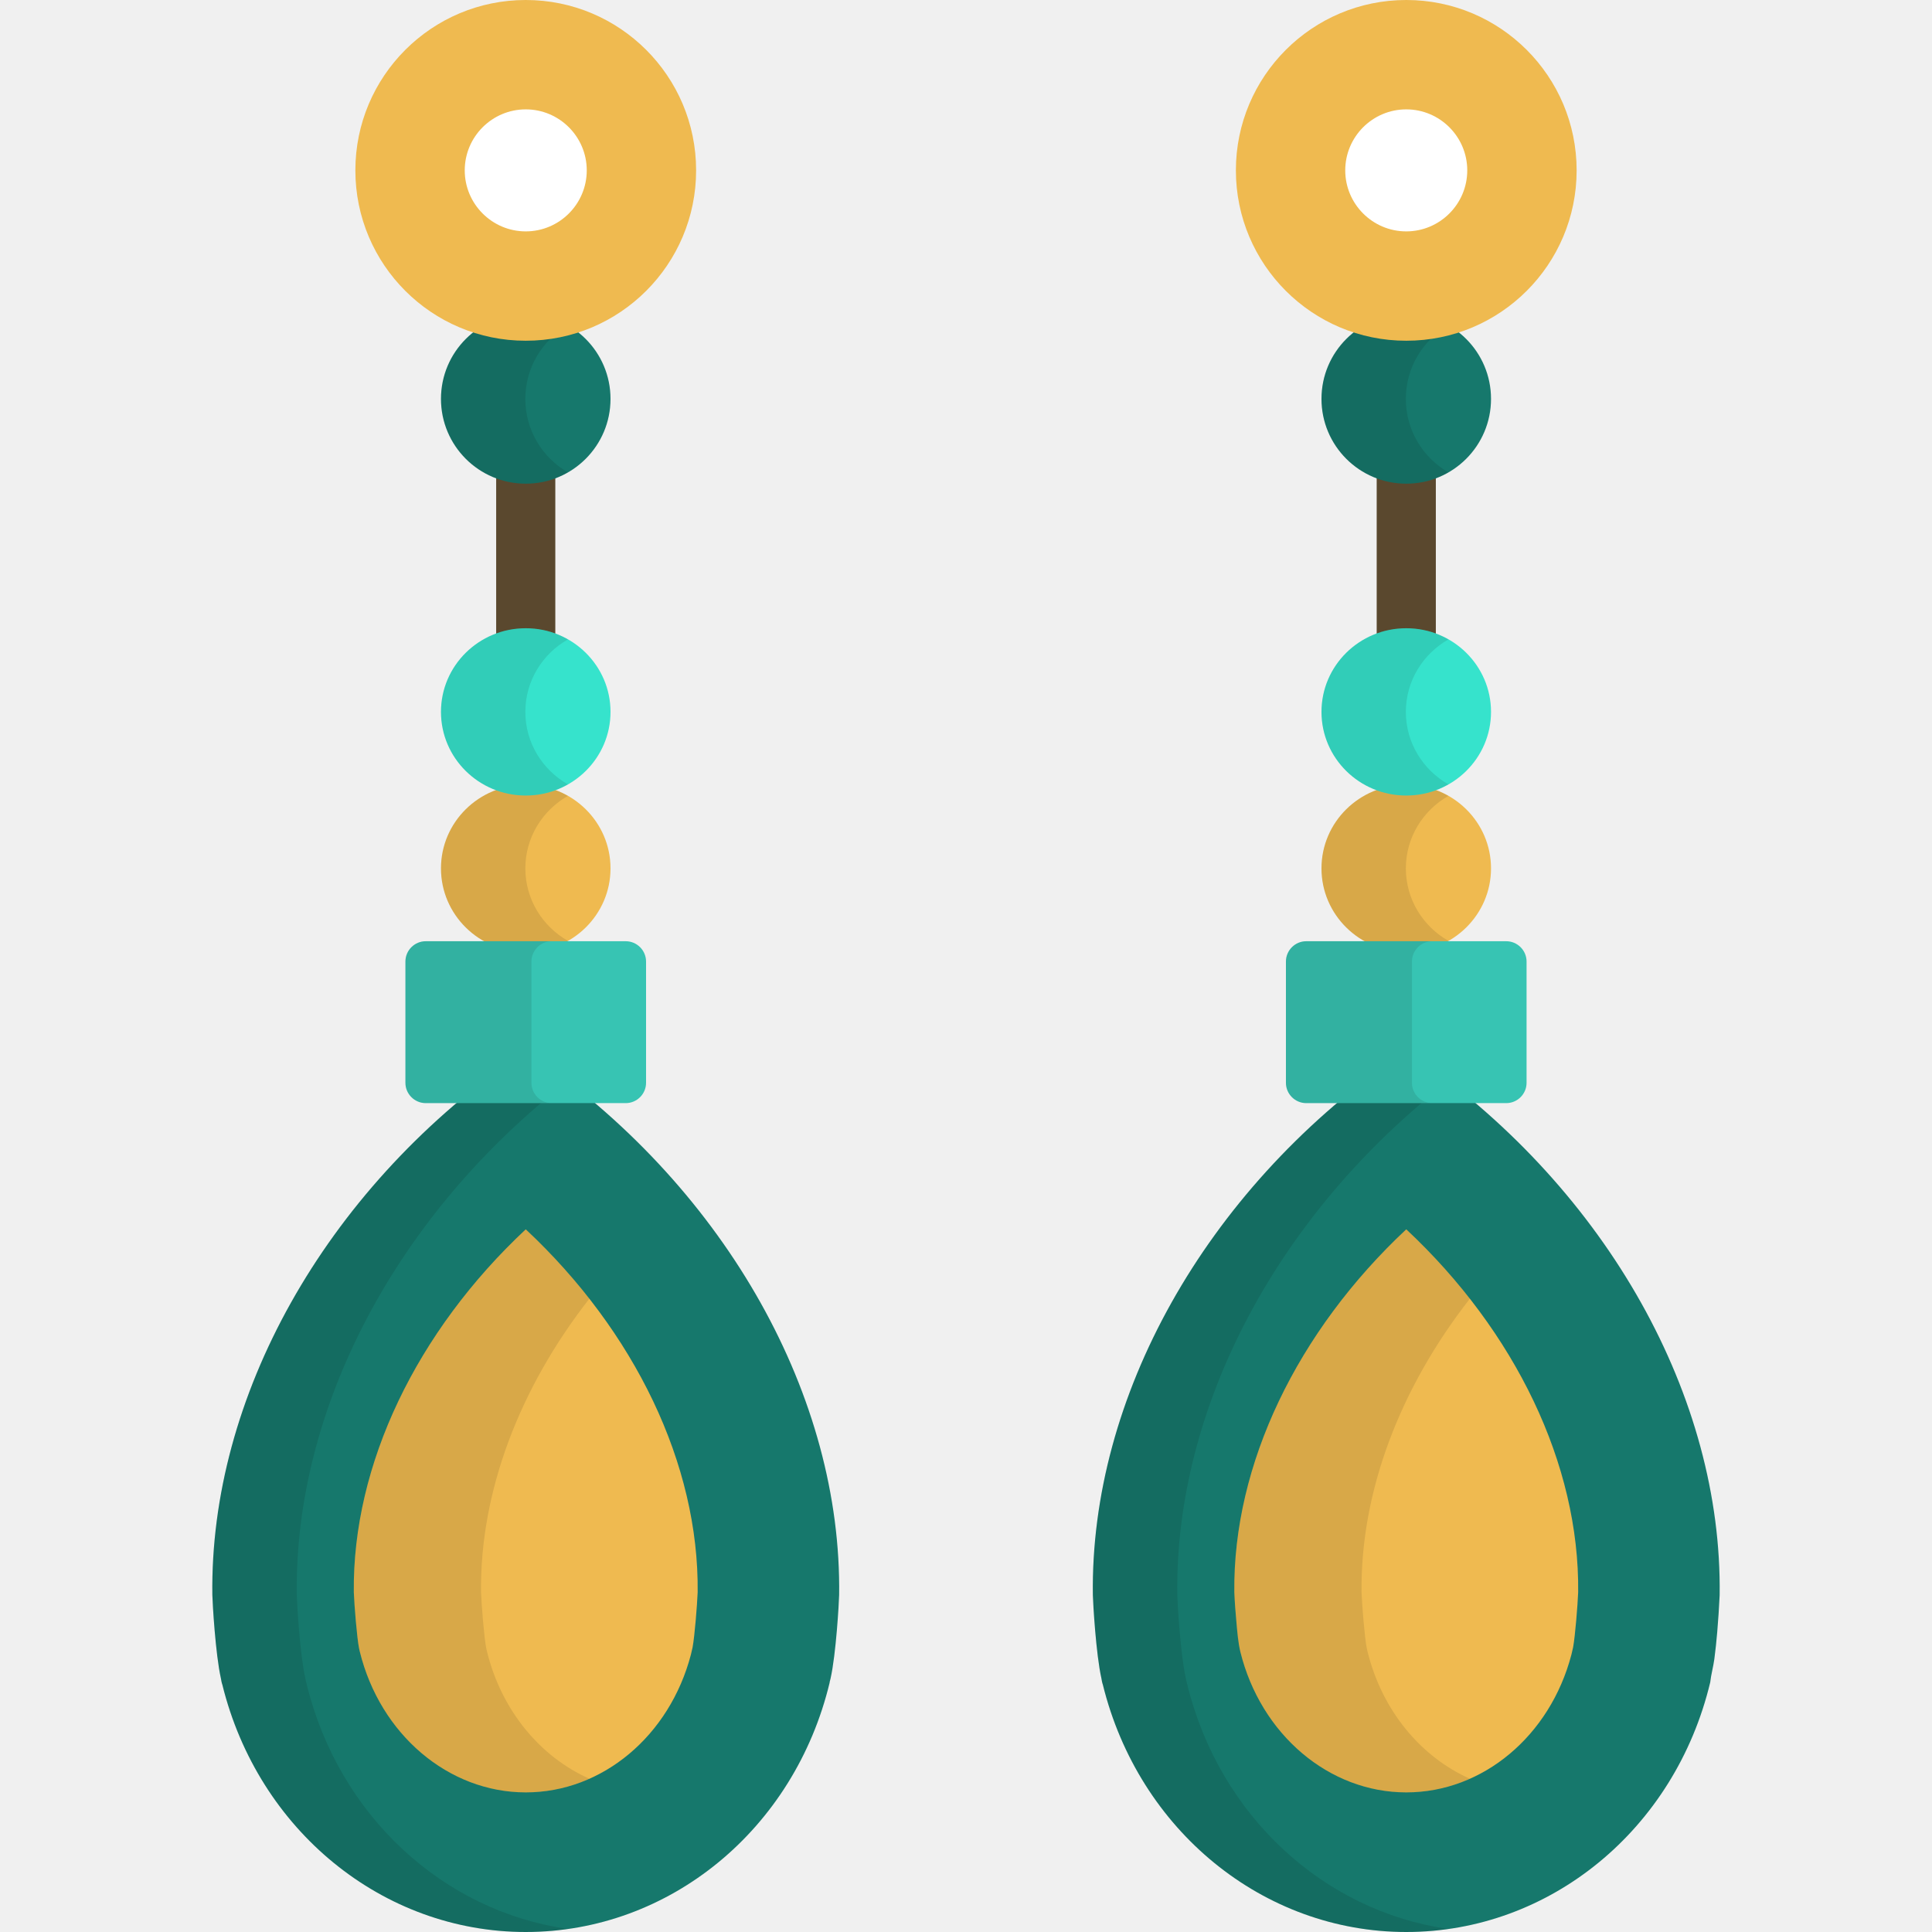
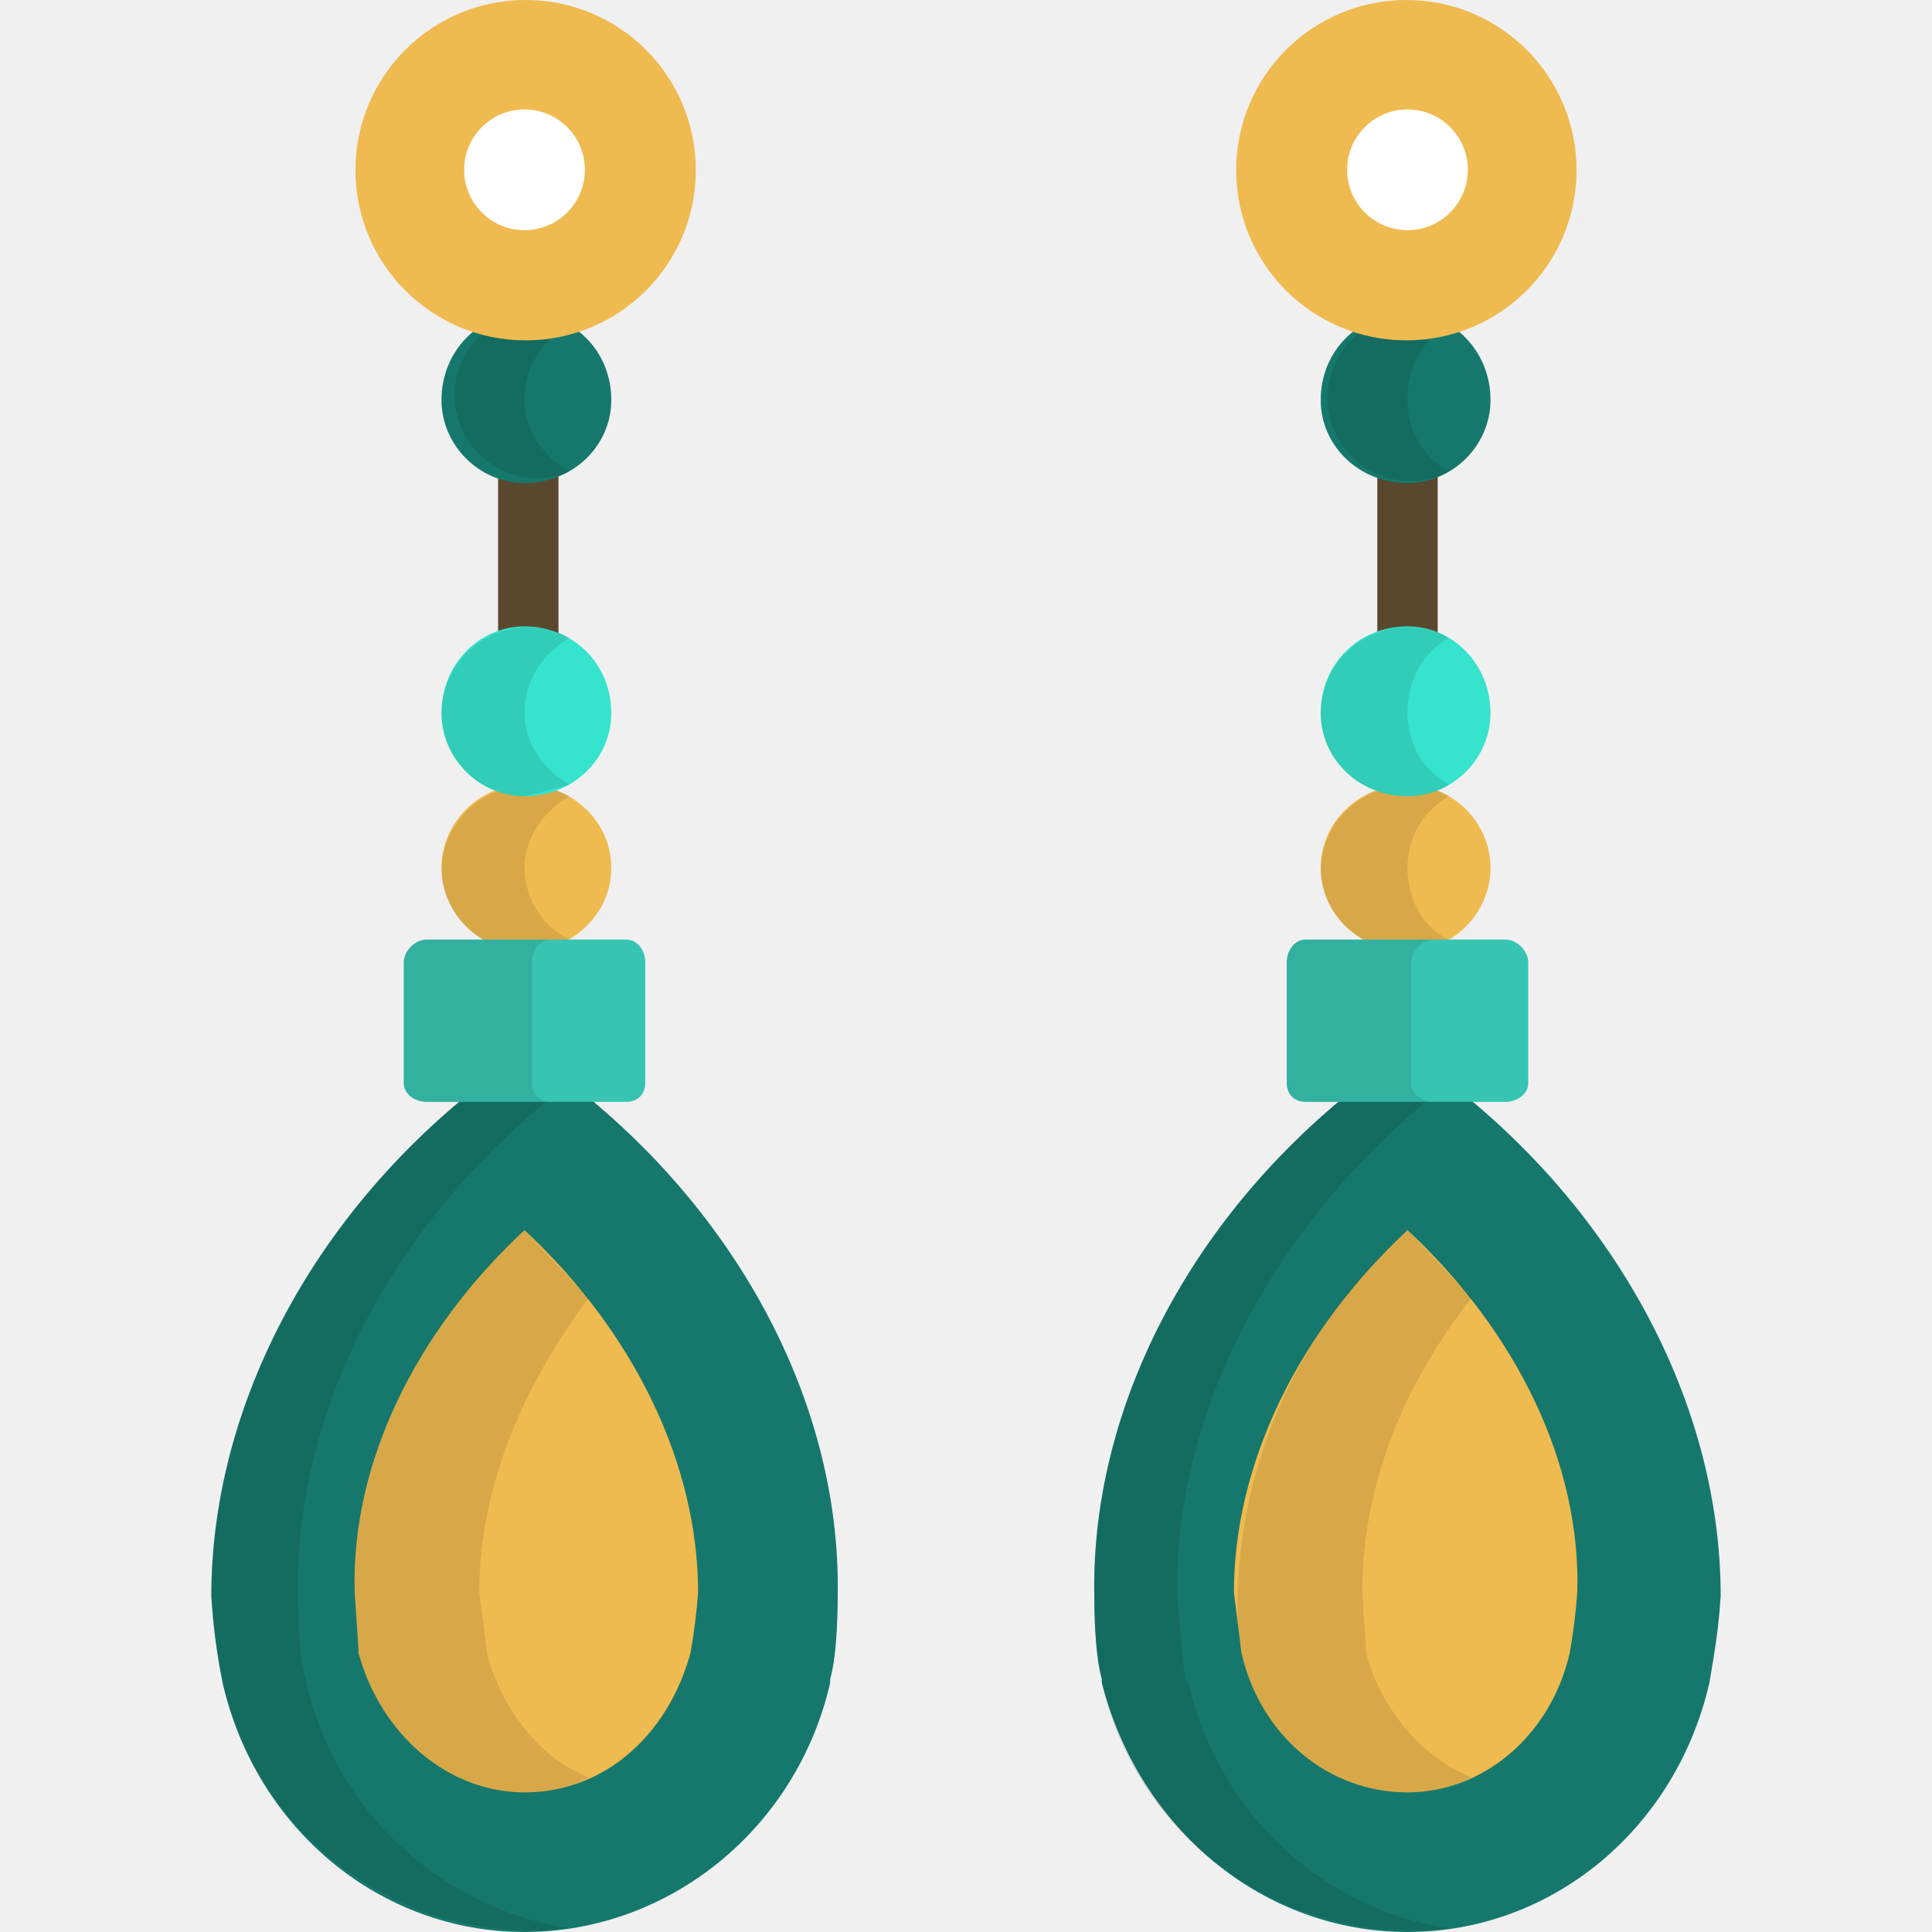
- <svg xmlns="http://www.w3.org/2000/svg" version="1.1" id="Layer_1" x="0px" y="0px" viewBox="0 0 512 512" style="enable-background:new 0 0 512 512;" xml:space="preserve">
-   <g>
-     <rect x="364.837" y="117.091" style="fill:#5A482E;" width="15.673" height="60.54" />
-     <rect x="131.49" y="117.091" style="fill:#5A482E;" width="15.673" height="60.54" />
-   </g>
-   <path style="fill:#16786C;" d="M372.671,512c38.113,0,71.237-27.209,80.557-66.171c0.206-1.987,0.821-4.122,1.093-6.171  c0.315-2.375,0.555-4.761,0.763-7.148c0.282-3.243,0.479-6.501,0.641-9.746c0.74-52.511-29.739-106.898-79.546-141.938  c-1.046-0.736-2.277-1.104-3.507-1.104c-1.23,0-2.46,0.369-3.507,1.104c-49.804,35.04-80.285,89.428-79.546,141.939h0.002  c0.043,1.953,0.809,15.532,2.265,22.037c0.1,0.553,0.184,1.115,0.379,1.644C301.787,485.076,334.764,512,372.671,512z" />
-   <path style="fill:#EFBA50;" d="M395.136,230.129c0,12.242-10.059,22.166-22.465,22.166l0,0c-12.408,0-22.465-9.924-22.465-22.166  l0,0c0-12.243,10.057-22.168,22.465-22.168l0,0C385.077,207.962,395.136,217.886,395.136,230.129L395.136,230.129z" />
-   <path style="opacity:0.1;enable-background:new    ;" d="M372.565,230.129c0-8.222,4.547-15.383,11.287-19.209  c-3.296-1.871-7.105-2.958-11.179-2.958c-12.408,0-22.465,9.924-22.465,22.168c0,12.242,10.057,22.166,22.465,22.166  c4.074,0,7.884-1.087,11.179-2.958C377.111,245.511,372.565,238.352,372.565,230.129z" />
-   <path style="opacity:0.1;enable-background:new    ;" d="M314.265,444.803c-1.458-6.504-2.223-20.084-2.264-22.037h-0.002  c-0.701-49.751,26.633-101.172,71.863-136.242c-2.51-1.947-5.064-3.855-7.683-5.697c-1.046-0.736-2.277-1.104-3.507-1.104  c-1.23,0-2.46,0.369-3.507,1.104c-49.804,35.04-80.285,89.428-79.546,141.939h0.002c0.043,1.953,0.809,15.532,2.265,22.037  c0.1,0.553,0.184,1.115,0.379,1.644c9.522,38.63,42.499,65.554,80.406,65.554c3.788,0,7.522-0.28,11.192-0.804  c-33.069-4.702-60.647-29.976-69.22-64.751C314.548,446.19,314.265,444.803,314.265,444.803z" />
-   <path style="fill:#EFBA50;" d="M372.671,475.001c-20.475,0-38.559-15.339-43.973-37.299c-0.582-2.487-0.783-5.059-1.014-7.597  c-0.246-2.714-0.468-5.434-0.575-8.158c-0.373-33.846,16.664-69.125,45.563-96.161c28.892,27.026,45.933,62.308,45.559,96.16  c-0.133,3.392-0.788,11.622-1.344,14.624c-0.167,0.639-0.316,1.284-0.448,1.926C410.788,460.052,392.944,475.001,372.671,475.001z" />
-   <path style="opacity:0.1;enable-background:new    ;" d="M362.209,436.806c-0.555-2.68-1.25-11.355-1.388-14.859  c-0.294-26.607,10.177-54.098,28.709-77.776c-5.041-6.443-10.674-12.605-16.855-18.386c-28.899,27.036-45.937,62.316-45.563,96.161  c0.107,2.723,0.329,5.445,0.575,8.158c0.23,2.538,0.432,5.111,1.014,7.597c5.415,21.961,23.499,37.299,43.973,37.299  c5.912,0,11.61-1.279,16.868-3.613c-12.993-5.775-23.275-18.049-27.131-33.685C362.389,437.619,362.259,437.026,362.209,436.806z" />
-   <path style="fill:#16786C;" d="M395.136,105.71c0,12.408-10.059,22.465-22.465,22.465l0,0c-12.408,0-22.465-10.057-22.465-22.465  l0,0c0-12.407,10.057-22.465,22.465-22.465l0,0C385.077,83.245,395.136,93.303,395.136,105.71L395.136,105.71z" />
-   <path style="opacity:0.1;enable-background:new    ;" d="M372.565,105.71c0-8.334,4.547-15.589,11.287-19.467  c-3.296-1.896-7.105-2.998-11.179-2.998c-12.408,0-22.465,10.058-22.465,22.465c0,12.408,10.057,22.465,22.465,22.465  c4.074,0,7.884-1.101,11.179-2.998C377.111,121.3,372.565,114.044,372.565,105.71z" />
-   <circle style="fill:#EFBA50;" cx="372.673" cy="45.15" r="45.15" />
-   <path style="fill:#FFFFFF;" d="M372.671,61.319c-8.913,0-16.167-7.253-16.167-16.167s7.253-16.167,16.167-16.167  c8.914,0,16.167,7.252,16.167,16.167C388.838,54.065,381.586,61.319,372.671,61.319z" />
-   <path style="fill:#37C4B3;" d="M404.557,286.956c0,2.96-2.422,5.382-5.383,5.382h-53.006c-2.961,0-5.382-2.422-5.382-5.382v-32.138  c0-2.96,2.421-5.383,5.382-5.383h53.006c2.961,0,5.383,2.423,5.383,5.383V286.956z" />
-   <path style="opacity:0.1;enable-background:new    ;" d="M374.179,286.956v-32.138c0-2.96,2.423-5.383,5.383-5.383h-33.394  c-2.961,0-5.382,2.423-5.382,5.383v32.138c0,2.96,2.421,5.382,5.382,5.382h33.394C376.602,292.338,374.179,289.916,374.179,286.956z  " />
-   <path style="fill:#36E3CC;" d="M395.136,188.657c0,12.242-10.059,22.166-22.465,22.166l0,0c-12.408,0-22.465-9.924-22.465-22.166  l0,0c0-12.244,10.057-22.168,22.465-22.168l0,0C385.077,166.49,395.136,176.413,395.136,188.657L395.136,188.657z" />
-   <path style="opacity:0.1;enable-background:new    ;" d="M372.565,188.657c0-8.222,4.547-15.383,11.287-19.21  c-3.296-1.87-7.105-2.957-11.179-2.957c-12.408,0-22.465,9.923-22.465,22.168c0,12.242,10.057,22.166,22.465,22.166  c4.074,0,7.884-1.088,11.179-2.958C377.111,204.038,372.565,196.879,372.565,188.657z" />
-   <path style="fill:#16786C;" d="M139.329,512c38.111,0,71.236-27.209,80.555-66.171l-0.03-0.005c0.094-0.307,0.181-0.634,0.25-0.983  c1.469-6.508,2.231-20.1,2.273-22.076h0.004c0.741-52.511-29.738-106.898-79.544-141.938c-1.047-0.736-2.278-1.104-3.507-1.104  c-1.231,0-2.461,0.369-3.508,1.104c-49.805,35.04-80.285,89.428-79.545,141.939h0.002c0.043,1.953,0.808,15.532,2.264,22.037  c0,0,0.118,0.654,0.156,0.84c0.055,0.278,0.129,0.548,0.223,0.805C68.444,485.076,101.421,512,139.329,512z" />
-   <path style="fill:#EFBA50;" d="M161.793,230.129c0,12.242-10.058,22.166-22.464,22.166l0,0c-12.41,0-22.466-9.924-22.466-22.166l0,0  c0-12.243,10.056-22.168,22.466-22.168l0,0C151.735,207.962,161.793,217.886,161.793,230.129L161.793,230.129z" />
-   <path style="opacity:0.1;enable-background:new    ;" d="M139.22,230.129c0-8.222,4.548-15.383,11.286-19.209  c-3.294-1.871-7.104-2.958-11.177-2.958c-12.41,0-22.466,9.924-22.466,22.168c0,12.242,10.056,22.166,22.466,22.166  c4.073,0,7.884-1.087,11.177-2.958C143.769,245.511,139.22,238.352,139.22,230.129z" />
-   <path style="opacity:0.1;enable-background:new    ;" d="M80.92,444.803c-1.458-6.504-2.222-20.084-2.264-22.037h-0.003  c-0.7-49.751,26.635-101.172,71.863-136.242c-2.509-1.947-5.061-3.855-7.681-5.697c-1.047-0.736-2.278-1.104-3.507-1.104  c-1.231,0-2.461,0.369-3.508,1.104c-49.805,35.04-80.285,89.428-79.545,141.939h0.002c0.043,1.953,0.808,15.532,2.264,22.037  c0.1,0.553,0.184,1.114,0.378,1.644C68.444,485.076,101.421,512,139.329,512c3.786,0,7.52-0.28,11.19-0.804  c-33.067-4.702-60.646-29.976-69.219-64.751C81.204,446.19,80.92,444.803,80.92,444.803z" />
-   <path style="fill:#EFBA50;" d="M139.329,475.001c-20.476,0-38.56-15.339-43.976-37.299c-0.019-0.083-0.04-0.164-0.059-0.245  c-0.046-0.216-0.09-0.43-0.14-0.651c-0.556-2.68-1.252-11.355-1.389-14.859c-0.373-33.846,16.665-69.125,45.564-96.161  c28.892,27.026,45.932,62.308,45.558,96.16c-0.133,3.392-0.787,11.622-1.345,14.624c-0.167,0.639-0.315,1.284-0.447,1.926  C177.442,460.052,159.601,475.001,139.329,475.001z" />
-   <path style="opacity:0.1;enable-background:new    ;" d="M129.065,437.703c-0.02-0.083-0.04-0.164-0.06-0.245  c-0.046-0.216-0.091-0.43-0.141-0.651c-0.555-2.68-1.251-11.355-1.388-14.859c-0.295-26.607,10.178-54.098,28.71-77.776  c-5.043-6.443-10.676-12.605-16.855-18.386c-28.899,27.036-45.938,62.316-45.564,96.161c0.137,3.504,0.833,12.178,1.389,14.859  c0.05,0.22,0.094,0.435,0.14,0.651c0.019,0.08,0.04,0.162,0.059,0.245C100.77,459.662,118.854,475,139.33,475  c5.91,0,11.61-1.279,16.867-3.613C143.202,465.612,132.92,453.338,129.065,437.703z" />
-   <path style="fill:#16786C;" d="M161.793,105.71c0,12.408-10.058,22.465-22.464,22.465l0,0c-12.41,0-22.466-10.057-22.466-22.465l0,0  c0-12.407,10.056-22.465,22.466-22.465l0,0C151.735,83.245,161.793,93.303,161.793,105.71L161.793,105.71z" />
-   <path style="opacity:0.1;enable-background:new    ;" d="M139.22,105.71c0-8.334,4.548-15.589,11.286-19.467  c-3.294-1.896-7.104-2.998-11.177-2.998c-12.41,0-22.466,10.058-22.466,22.465c0,12.408,10.056,22.465,22.466,22.465  c4.073,0,7.884-1.101,11.177-2.998C143.769,121.3,139.22,114.044,139.22,105.71z" />
-   <circle style="fill:#EFBA50;" cx="139.327" cy="45.15" r="45.15" />
-   <path style="fill:#FFFFFF;" d="M139.329,61.319c-8.914,0-16.167-7.253-16.167-16.167s7.252-16.167,16.167-16.167  c8.913,0,16.167,7.252,16.167,16.167C155.495,54.065,148.242,61.319,139.329,61.319z" />
-   <path style="fill:#37C4B3;" d="M171.212,286.956c0,2.96-2.421,5.382-5.382,5.382h-53.006c-2.961,0-5.383-2.422-5.383-5.382v-32.138  c0-2.96,2.422-5.383,5.383-5.383h53.006c2.961,0,5.382,2.423,5.382,5.383V286.956z" />
-   <path style="opacity:0.1;enable-background:new    ;" d="M140.836,286.956v-32.138c0-2.96,2.422-5.383,5.382-5.383h-33.394  c-2.961,0-5.383,2.423-5.383,5.383v32.138c0,2.96,2.422,5.382,5.383,5.382h33.394C143.258,292.338,140.836,289.916,140.836,286.956z  " />
-   <path style="fill:#36E3CC;" d="M161.793,188.657c0,12.242-10.058,22.166-22.464,22.166l0,0c-12.41,0-22.466-9.924-22.466-22.166l0,0  c0-12.244,10.056-22.168,22.466-22.168l0,0C151.735,166.49,161.793,176.413,161.793,188.657L161.793,188.657z" />
-   <path style="opacity:0.1;enable-background:new    ;" d="M139.22,188.657c0-8.222,4.548-15.383,11.286-19.21  c-3.294-1.87-7.104-2.957-11.177-2.957c-12.41,0-22.466,9.923-22.466,22.168c0,12.242,10.056,22.166,22.466,22.166  c4.073,0,7.884-1.088,11.177-2.958C143.769,204.038,139.22,196.879,139.22,188.657z" />
-   <g>
- </g>
-   <g>
- </g>
-   <g>
- </g>
-   <g>
- </g>
-   <g>
- </g>
-   <g>
- </g>
-   <g>
- </g>
-   <g>
- </g>
-   <g>
- </g>
-   <g>
- </g>
-   <g>
- </g>
-   <g>
- </g>
-   <g>
- </g>
-   <g>
- </g>
-   <g>
- </g>
+ <svg xmlns="http://www.w3.org/2000/svg" xml:space="preserve" viewBox="0 0 512 512">
+   <path fill="#5a482e" d="M365 117h16v61h-16zm-233 0h16v61h-16z" />
+   <path fill="#16786c" d="M373 512c38 0 71-27 80-66l1-6a160 160 0 0 0 2-17c0-53-30-107-80-142a6 6 0 0 0-7 0c-50 35-80 89-79 142 0 2 0 15 2 22v1c10 39 43 66 81 66z" />
+   <path fill="#efba50" d="M395 230c0 12-10 22-22 22-13 0-23-10-23-22s10-22 23-22c12 0 22 10 22 22z" />
+   <path d="M373 230c0-8 4-15 11-19a23 23 0 0 0-34 19c0 12 10 22 23 22 4 0 8-1 11-3-7-3-11-11-11-19zm-59 215-2-22c-1-50 27-101 72-136l-8-6a6 6 0 0 0-7 0c-50 35-80 89-79 142 0 2 0 15 2 22v1a84 84 0 0 0 92 65c-33-5-61-30-69-65l-1-1z" opacity=".1" />
+   <path fill="#efba50" d="M373 475c-21 0-39-15-44-37l-1-8-1-8c0-34 17-69 46-96 29 27 46 62 45 96a157 157 0 0 1-2 16c-5 22-23 37-43 37z" />
+   <path d="m362 437-1-15c0-27 10-54 29-78l-17-18a134 134 0 0 0-45 104l1 8c5 22 23 37 44 37 6 0 11-1 17-4-13-5-24-18-28-33v-1z" opacity=".1" />
+   <path fill="#16786c" d="M395 106c0 12-10 22-22 22-13 0-23-10-23-22 0-13 10-23 23-23 12 0 22 10 22 23z" />
+   <path d="M373 106c0-9 4-16 11-20a22 22 0 1 0 0 39c-7-4-11-11-11-19z" opacity=".1" />
+   <circle cx="372.7" cy="45.1" r="45.1" fill="#efba50" />
+   <path fill="#fff" d="M373 61a16 16 0 1 1 0-32 16 16 0 0 1 0 32z" />
+   <path fill="#37c4b3" d="M405 287c0 3-3 5-6 5h-53c-3 0-5-2-5-5v-32c0-3 2-6 5-6h53c3 0 6 3 6 6v32z" />
+   <path d="M374 287v-32c0-3 3-6 6-6h-34c-3 0-5 3-5 6v32c0 3 2 5 5 5h34c-3 0-6-2-6-5z" opacity=".1" />
+   <path fill="#36e3cc" d="M395 189c0 12-10 22-22 22-13 0-23-10-23-22 0-13 10-23 23-23 12 0 22 10 22 23z" />
+   <path d="M373 189c0-9 4-16 11-20a23 23 0 0 0-34 20c0 12 10 22 23 22 4 0 8-1 11-3-7-4-11-11-11-19z" opacity=".1" />
+   <path fill="#16786c" d="M139 512c38 0 72-27 81-66v-1c2-7 2-20 2-22 1-53-29-107-79-142a6 6 0 0 0-7 0c-50 35-80 89-80 142a170 170 0 0 0 3 23c9 39 42 66 80 66z" />
+   <path fill="#efba50" d="M162 230c0 12-10 22-23 22-12 0-22-10-22-22s10-22 22-22c13 0 23 10 23 22z" />
+   <path d="M139 230c0-8 5-15 12-19a23 23 0 0 0-34 19c0 12 10 22 22 22l12-3c-7-3-12-11-12-19zM81 445c-2-7-2-20-2-22-1-50 26-101 72-136l-8-6a6 6 0 0 0-7 0c-50 35-80 89-80 142 0 2 1 15 3 22v1a84 84 0 0 0 92 65 85 85 0 0 1-70-66z" opacity=".1" />
+   <path fill="#efba50" d="M139 475c-20 0-38-15-44-37v-1l-1-15c-1-34 16-69 45-96 29 27 46 62 46 96a157 157 0 0 1-2 16c-6 22-23 37-44 37z" />
+   <path d="M129 438v-1l-2-15c0-27 11-54 29-78l-17-18c-29 27-46 62-45 96l1 15v1c6 22 24 37 44 37 6 0 12-1 17-4-13-5-23-18-27-33z" opacity=".1" />
+   <path fill="#16786c" d="M162 106c0 12-10 22-23 22-12 0-22-10-22-22 0-13 10-23 22-23 13 0 23 10 23 23z" />
+   <path d="M139 106c0-9 5-16 12-20l-12-3a22 22 0 1 0 12 42c-7-4-12-11-12-19z" opacity=".1" />
+   <circle cx="139.3" cy="45.1" r="45.1" fill="#efba50" />
+   <path fill="#fff" d="M139 61a16 16 0 1 1 0-32 16 16 0 0 1 0 32z" />
+   <path fill="#37c4b3" d="M171 287c0 3-2 5-5 5h-53c-3 0-6-2-6-5v-32c0-3 3-6 6-6h53c3 0 5 3 5 6v32z" />
+   <path d="M141 287v-32c0-3 2-6 5-6h-33c-3 0-6 3-6 6v32c0 3 3 5 6 5h33c-3 0-5-2-5-5z" opacity=".1" />
+   <path fill="#36e3cc" d="M162 189c0 12-10 22-23 22-12 0-22-10-22-22 0-13 10-23 22-23 13 0 23 10 23 23z" />
+   <path d="M139 189c0-9 5-16 12-20a23 23 0 0 0-34 20c0 12 10 22 22 22l12-3c-7-4-12-11-12-19z" opacity=".1" />
</svg>
